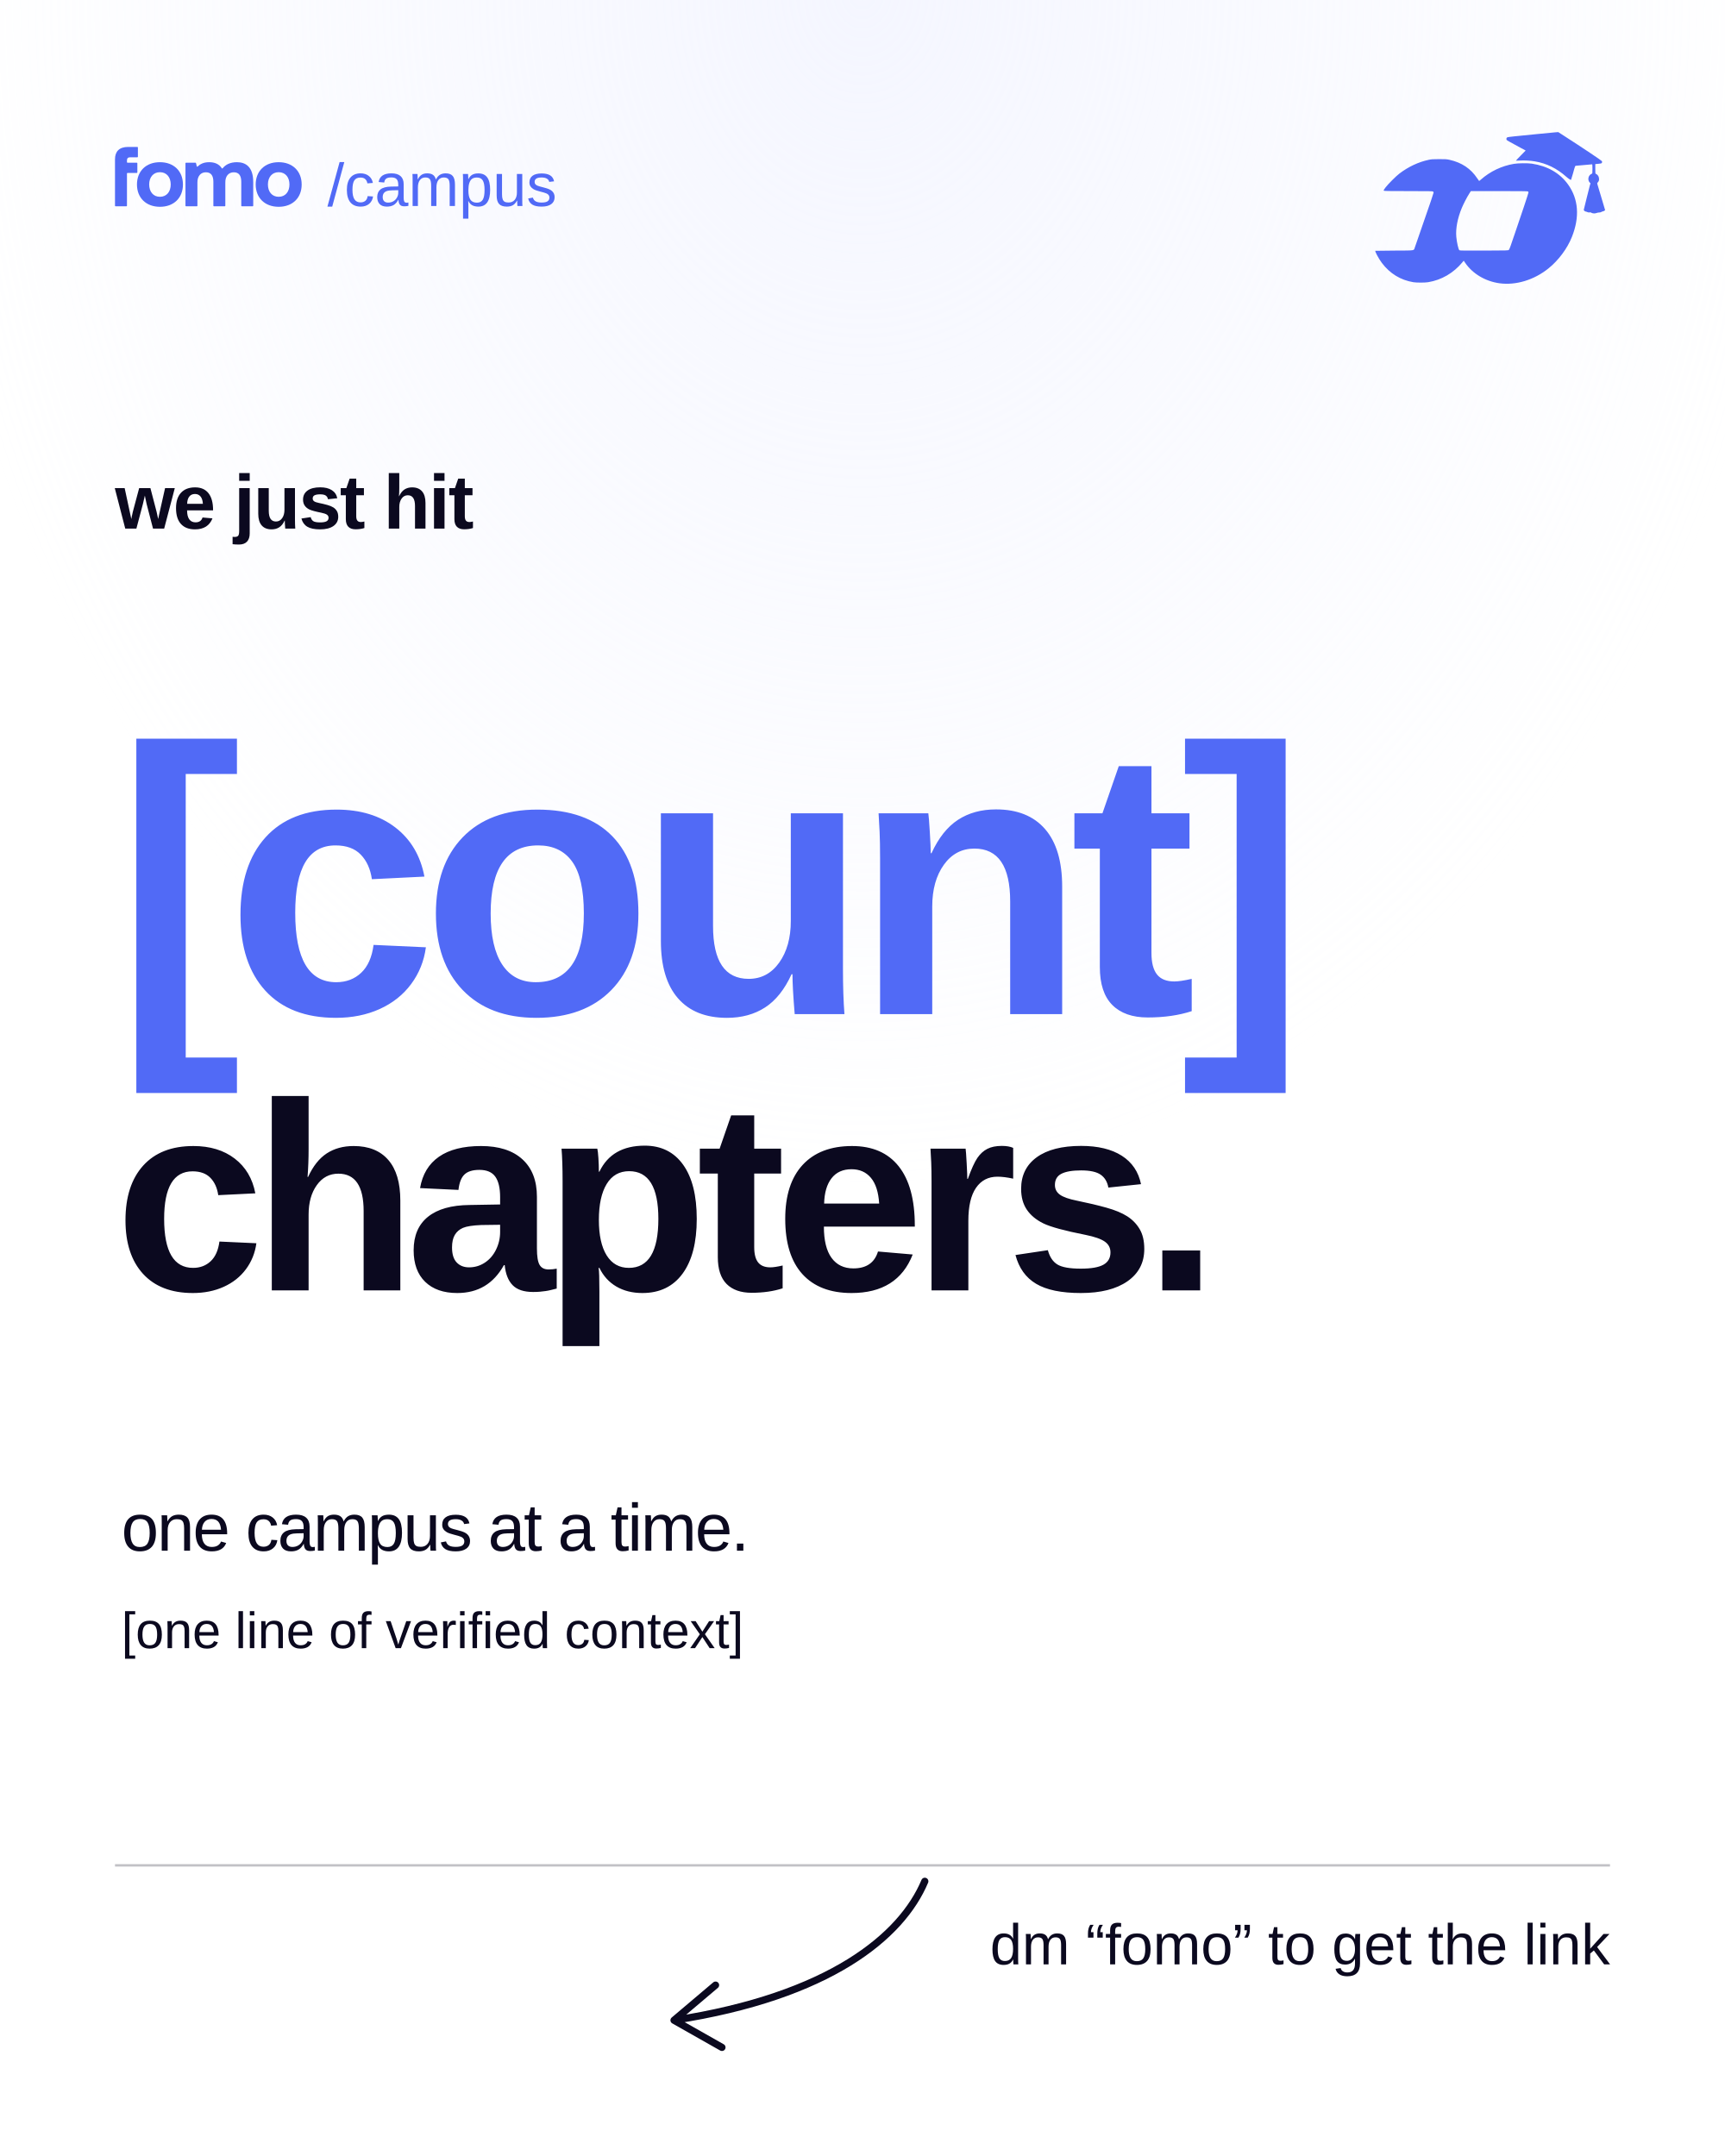
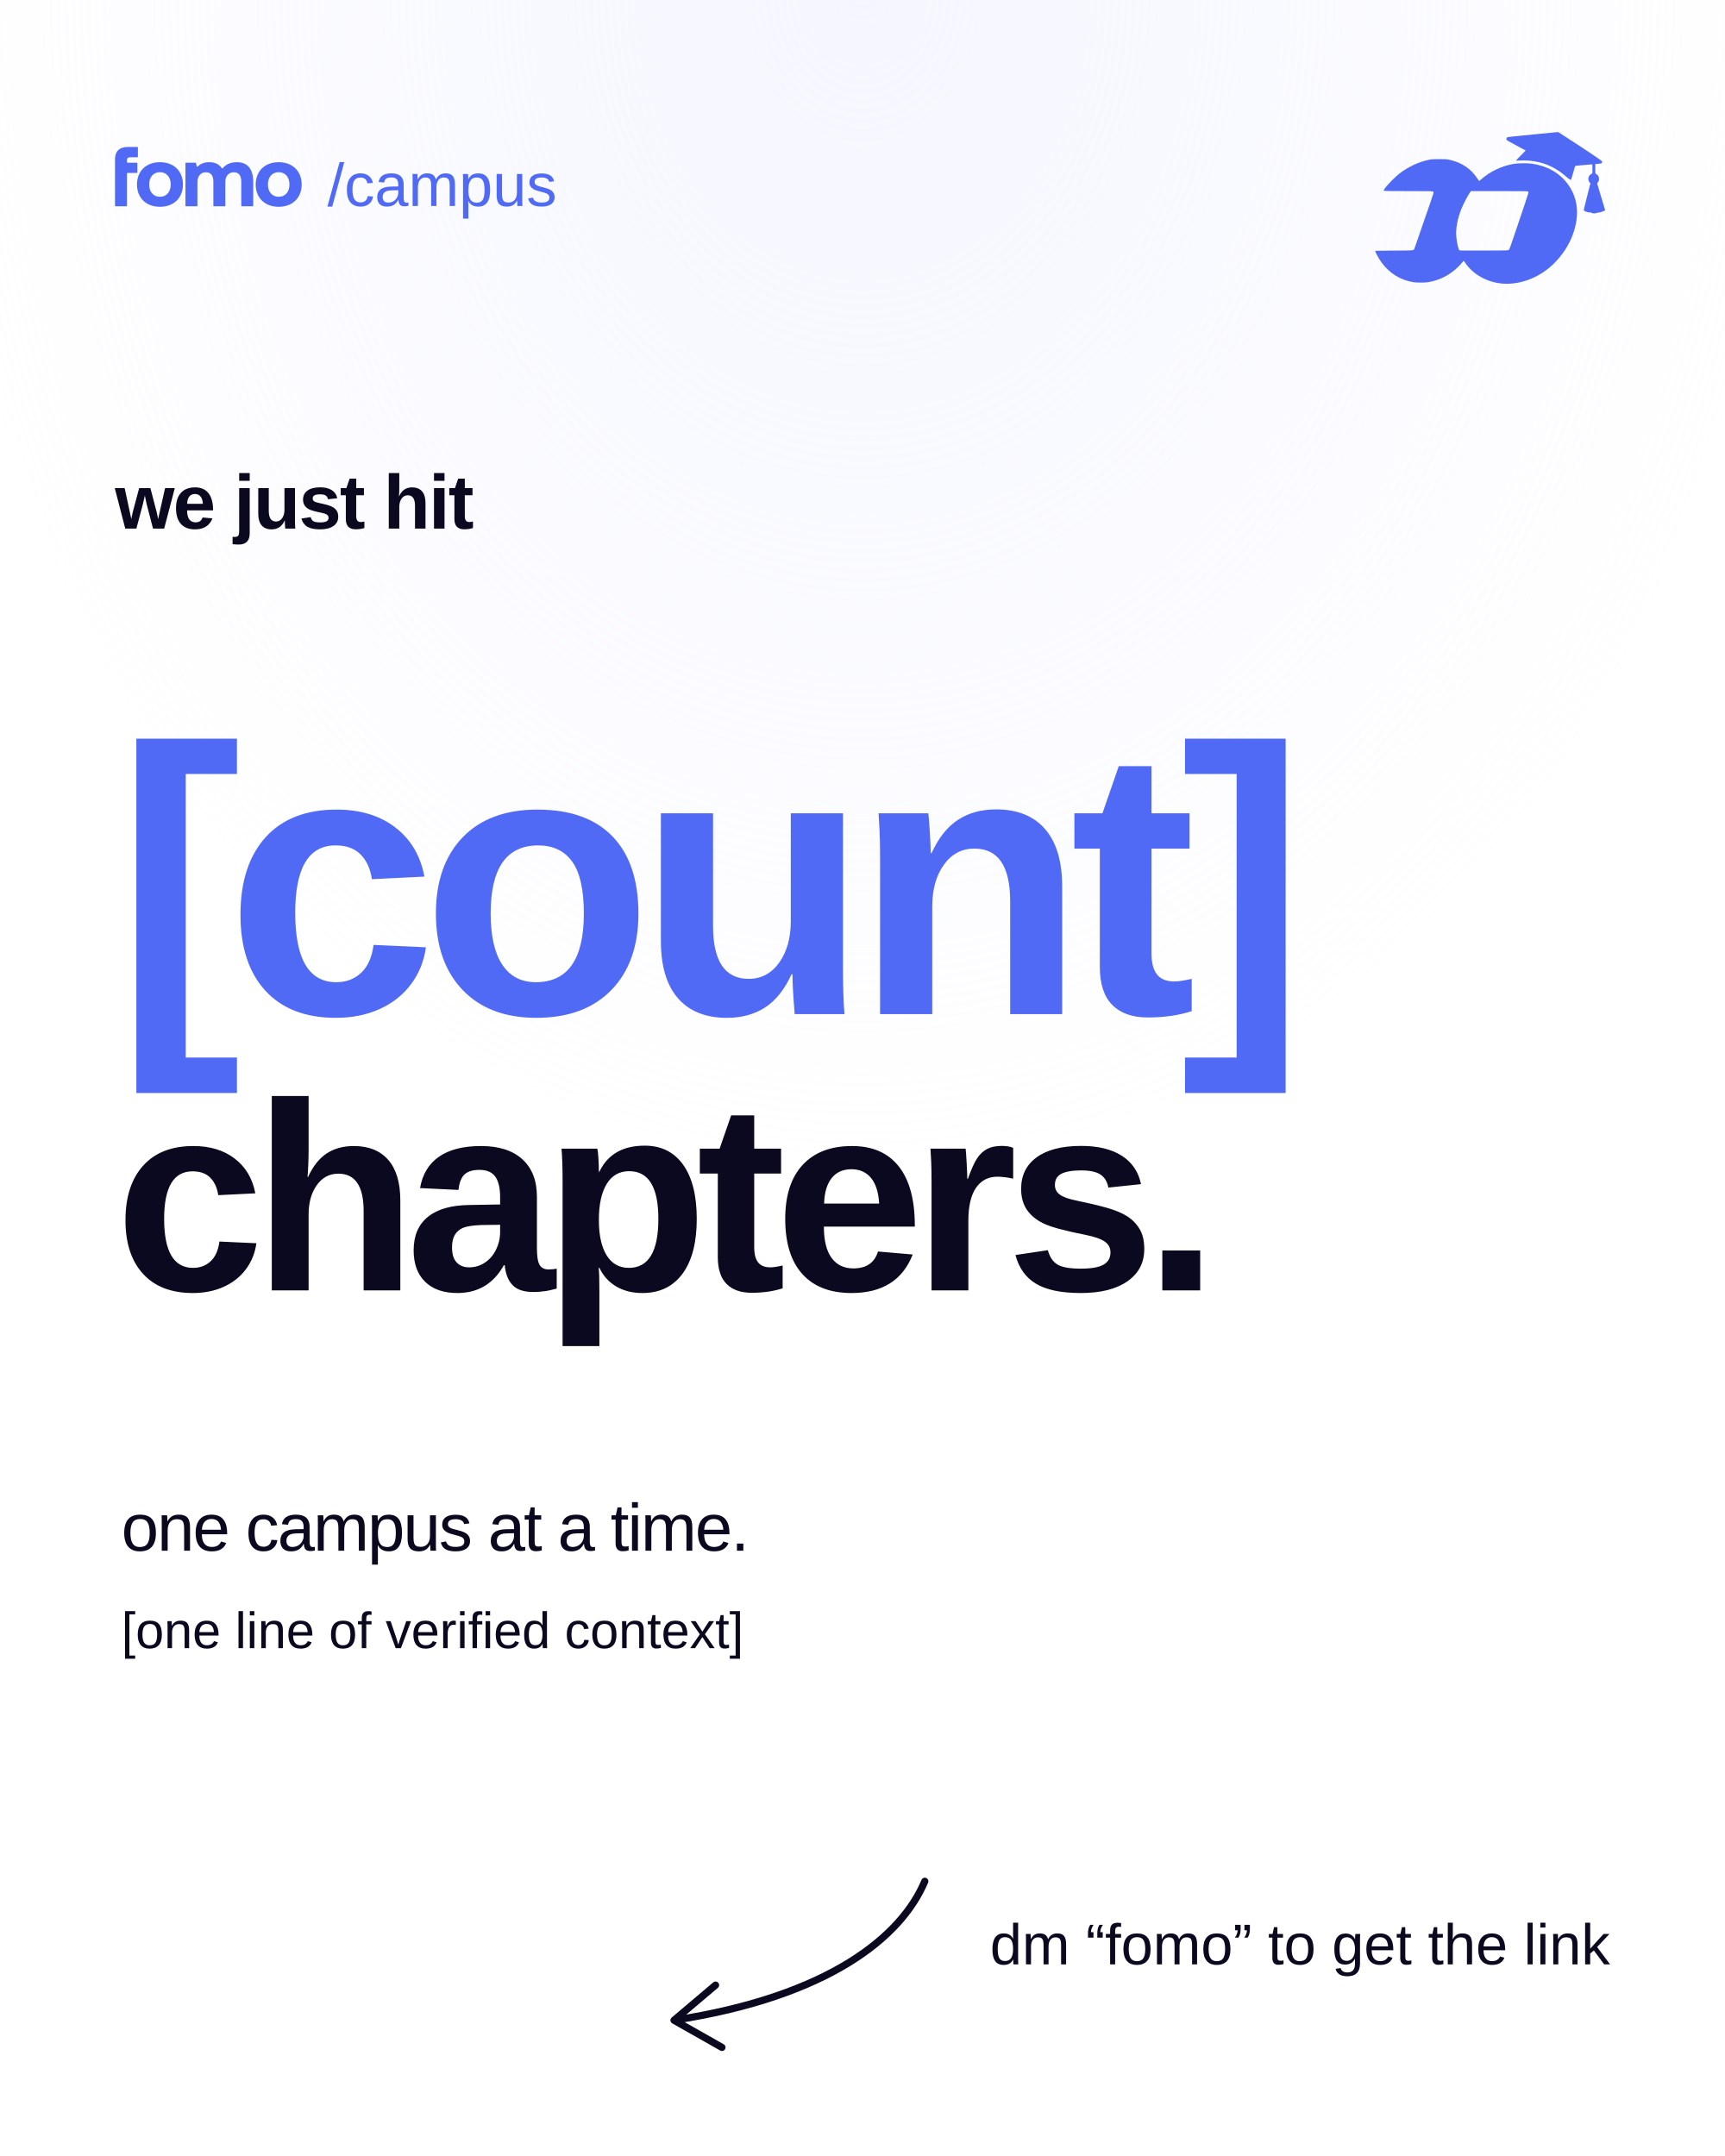
<svg xmlns="http://www.w3.org/2000/svg" xmlns:xlink="http://www.w3.org/1999/xlink" width="1080" height="1350" viewBox="0 0 1080 1350" role="img" aria-labelledby="title description">
  <defs>
    <style>text{font-family:Aeonik,Arial,sans-serif}</style>
    <symbol id="fomo-campus-mark" viewBox="0 0 620 415">
      <g fill="currentColor" fill-rule="evenodd" transform="translate(-240.190 -291.993) scale(0.815589)">
        <path d="M704.000,851.489 C659.298,845.350 618.849,821.276 595.279,786.779 L590.531,779.831 L586.540,784.665 C558.138,819.063 520.232,841.118 477.500,848.109 C467.438,849.755 440.897,849.775 431.000,848.144 C390.066,841.399 356.287,820.720 330.727,786.759 C320.650,773.369 307.823,749.353 310.282,748.480 C310.952,748.242 338.147,747.924 370.715,747.774 C437.969,747.463 431.842,748.359 435.217,738.339 C436.299,735.128 440.265,723.725 444.030,713.000 C452.124,689.943 474.687,624.651 486.579,589.869 C491.210,576.322 495.000,564.542 495.000,563.691 C495.000,562.839 494.293,561.436 493.429,560.571 C492.027,559.170 483.541,559.000 415.051,559.000 C348.565,559.000 338.080,558.802 337.020,557.524 C336.010,556.307 336.975,554.517 342.549,547.274 C351.040,536.242 375.944,511.356 386.500,503.355 C415.124,481.659 446.747,466.787 479.000,459.852 C488.127,457.890 492.509,457.588 512.500,457.547 C533.032,457.505 536.614,457.749 545.881,459.824 C584.401,468.449 613.143,487.752 633.619,518.750 C636.617,523.288 639.264,527.000 639.501,527.000 C639.739,527.000 642.144,525.037 644.846,522.637 C674.311,496.467 711.276,478.895 750.500,472.411 C763.328,470.290 794.041,469.982 806.500,471.849 C856.836,479.392 895.899,501.942 921.968,538.507 C954.832,584.602 958.909,641.335 933.881,704.280 C919.198,741.207 891.383,778.611 859.500,804.302 C813.865,841.075 756.010,858.632 704.000,851.489 Z M733.852,745.500 C734.901,744.400 737.568,738.100 739.778,731.500 C741.988,724.900 748.839,704.875 755.003,687.000 C774.125,631.539 796.000,565.624 796.000,563.462 C796.000,562.328 795.460,560.860 794.800,560.200 C793.884,559.284 772.221,559.000 703.396,559.000 L613.193,559.000 L607.900,567.250 C600.996,578.011 590.163,598.929 584.528,612.379 C570.986,644.701 564.625,678.053 567.010,704.228 C568.643,722.141 573.768,744.378 576.815,746.768 C578.095,747.772 594.392,747.980 655.188,747.768 C730.463,747.505 731.982,747.461 733.852,745.500 Z M998.299,628.894 C996.539,628.385 994.824,627.524 994.489,626.982 C994.146,626.428 992.190,626.266 990.022,626.612 C987.410,627.030 985.121,626.708 982.929,625.615 C981.149,624.727 978.923,624.000 977.981,624.000 C975.197,624.000 970.787,619.991 971.523,618.130 C971.877,617.233 975.979,600.548 980.638,581.052 C985.297,561.556 989.956,543.106 990.991,540.052 L992.872,534.500 L990.500,532.000 C982.248,523.304 985.952,507.770 997.250,503.694 C998.807,503.132 999.000,501.464 999.000,488.531 C999.000,480.539 998.672,474.000 998.272,474.000 C995.946,474.000 949.957,478.091 947.317,478.533 C943.666,479.144 944.526,477.033 936.947,504.000 C934.088,514.175 931.444,522.838 931.072,523.252 C930.186,524.238 922.689,519.440 916.433,513.885 C885.904,486.771 853.740,470.988 815.991,464.599 C802.027,462.235 782.154,461.195 768.545,462.114 C761.969,462.559 756.404,462.737 756.178,462.511 C755.952,462.285 762.816,454.929 771.432,446.164 L787.096,430.229 L769.798,420.922 C739.352,404.542 727.553,397.893 726.782,396.682 C725.220,394.225 725.982,390.057 728.250,388.655 C729.634,387.800 738.967,386.442 752.500,385.127 C764.600,383.951 796.325,380.774 823.000,378.067 C849.675,375.360 875.775,372.844 881.000,372.477 L890.500,371.808 L909.000,383.723 C968.284,421.904 1027.749,461.663 1028.963,463.931 C1030.330,466.486 1029.516,469.662 1027.182,470.880 C1026.257,471.362 1021.562,472.077 1016.750,472.468 L1008.000,473.180 L1008.000,488.590 C1008.000,499.093 1008.349,504.000 1009.096,504.000 C1011.343,504.000 1016.111,508.296 1018.023,512.044 C1020.213,516.339 1020.635,523.898 1018.875,527.316 C1018.256,528.517 1016.830,530.510 1015.706,531.745 C1013.883,533.746 1013.790,534.397 1014.850,537.745 C1015.504,539.810 1021.252,559.030 1027.624,580.456 L1039.210,619.412 L1036.994,621.206 C1035.775,622.193 1033.954,623.000 1032.946,623.000 C1031.939,623.000 1029.564,623.915 1027.670,625.032 C1025.599,626.254 1022.684,627.005 1020.362,626.915 C1018.238,626.833 1014.700,627.473 1012.500,628.339 C1008.042,630.092 1003.110,630.285 998.299,628.894 Z" />
      </g>
    </symbol>
    <symbol id="fomo-wordmark" viewBox="0 0 352 113">
      <path d="M0.003 23.325C0.003 8.468 7.991 0 24.923 0H42.105C42.675 0 43.134 0.46 43.134 1.029V18.462C43.134 19.031 42.675 19.49 42.105 19.49H28.757C24.443 19.49 22.526 21.408 22.526 25.561V28.685C22.526 29.255 22.985 29.714 23.555 29.714H41.076C41.646 29.714 42.105 30.174 42.105 30.743V48.014C42.105 48.584 41.646 49.043 41.076 49.043H23.555C22.985 49.043 22.526 49.503 22.526 50.072V110.797C22.526 111.366 22.066 111.826 21.497 111.826H1.029C0.46 111.826 0 111.366 0 110.797V23.325H0.003Z" fill="currentColor" />
      <path d="M41.381 70.769C41.381 45.528 58.636 28.757 84.673 28.757C110.711 28.757 127.965 45.531 127.965 70.769C127.965 96.008 110.711 112.782 84.673 112.782C58.636 112.782 41.381 96.008 41.381 70.769ZM104.959 70.769C104.959 57.192 97.291 47.606 84.67 47.606C72.049 47.606 64.384 57.192 64.384 70.769C64.384 84.347 72.052 93.933 84.67 93.933C97.287 93.933 104.959 84.347 104.959 70.769Z" fill="currentColor" />
      <path d="M260.369 65.978V110.796C260.369 111.366 259.909 111.825 259.34 111.825H238.872C238.302 111.825 237.843 111.366 237.843 110.796V65.817C237.843 53.995 233.371 47.767 223.785 47.767C214.199 47.767 207.491 54.794 207.81 67.415V110.796C207.81 111.366 207.35 111.825 206.781 111.825H186.313C185.744 111.825 185.284 111.366 185.284 110.796V65.817C185.284 53.995 180.812 47.767 171.065 47.767C161.318 47.767 155.251 55.117 155.251 66.616V110.796C155.251 111.366 154.792 111.825 154.222 111.825H133.754C133.185 111.825 132.725 111.366 132.725 110.796V30.746C132.725 30.177 133.185 29.717 133.754 29.717H151.571C152.044 29.717 152.456 30.039 152.569 30.495L154.088 36.58C154.246 37.211 155.028 37.447 155.501 37.002C160.183 32.615 166.476 28.757 177.451 28.757C186.961 28.757 195.882 31.703 201.246 40.284C201.565 40.791 202.281 40.836 202.652 40.362C208.307 33.136 217.317 28.757 229.687 28.757C245.662 28.757 260.358 37.063 260.358 65.978H260.369Z" fill="currentColor" />
      <path d="M265.029 70.769C265.029 45.528 282.284 28.757 308.321 28.757C334.359 28.757 351.613 45.531 351.613 70.769C351.613 96.008 334.359 112.782 308.321 112.782C282.284 112.782 265.029 96.008 265.029 70.769ZM328.607 70.769C328.607 57.192 320.939 47.606 308.318 47.606C295.697 47.606 288.032 57.192 288.032 70.769C288.032 84.347 295.7 93.933 308.318 93.933C320.935 93.933 328.607 84.347 328.607 70.769Z" fill="currentColor" />
    </symbol>
    <radialGradient id="glow" cx="0.5" cy="0" r="0.55">
      <stop stop-color="#EAEDFF" stop-opacity="0.5" />
      <stop offset="1" stop-color="#EAEDFF" stop-opacity="0" />
    </radialGradient>
  </defs>
  <g id="background">
    <rect width="1080" height="1350" fill="#FFFFFF" />
    <rect width="1080" height="1350" fill="url(#glow)" />
  </g>
  <g id="brand" color="#516AF6">
    <use href="#fomo-wordmark" xlink:href="#fomo-wordmark" x="72" y="92" width="117" height="37.560" />
    <text x="205" y="129" font-size="38" fill="#516AF6" font-weight="500">/campus</text>
    <use href="#fomo-campus-mark" xlink:href="#fomo-campus-mark" x="858" y="80" width="150" height="100.403" />
  </g>
  <g id="editable-chapter-milestone">
    <text x="72" y="331" font-size="48" fill="#0B091F" font-weight="700" letter-spacing="-1">we just hit</text>
    <text x="72" y="635" font-size="238" fill="#516AF6" font-weight="700" letter-spacing="-10">[count]</text>
    <text x="72" y="808" font-size="168" fill="#0B091F" font-weight="700" letter-spacing="-7">chapters.</text>
    <text x="76" y="971" font-size="42" fill="#0B091F" font-weight="500" letter-spacing="-1">one campus at a time.</text>
    <text x="76" y="1032" font-size="32" fill="#0B091F" font-weight="400">[one line of verified context]</text>
  </g>
  <g id="editable-call-to-action">
-     <path d="M72 1168 H1008" fill="none" stroke="#0B091F" stroke-opacity=".25" stroke-width="1.5" />
    <text x="1008" y="1230" font-size="36" fill="#0B091F" font-weight="500" text-anchor="end">dm “fomo” to get the link</text>
    <path id="cta-arrow" d="M157 0C142.5 34.5 97.5 72 0 87M26 65L0 87L30 104" transform="translate(422 1178)" fill="none" stroke="#0B091F" stroke-width="4.5" stroke-linecap="round" stroke-linejoin="round" />
  </g>
</svg>
